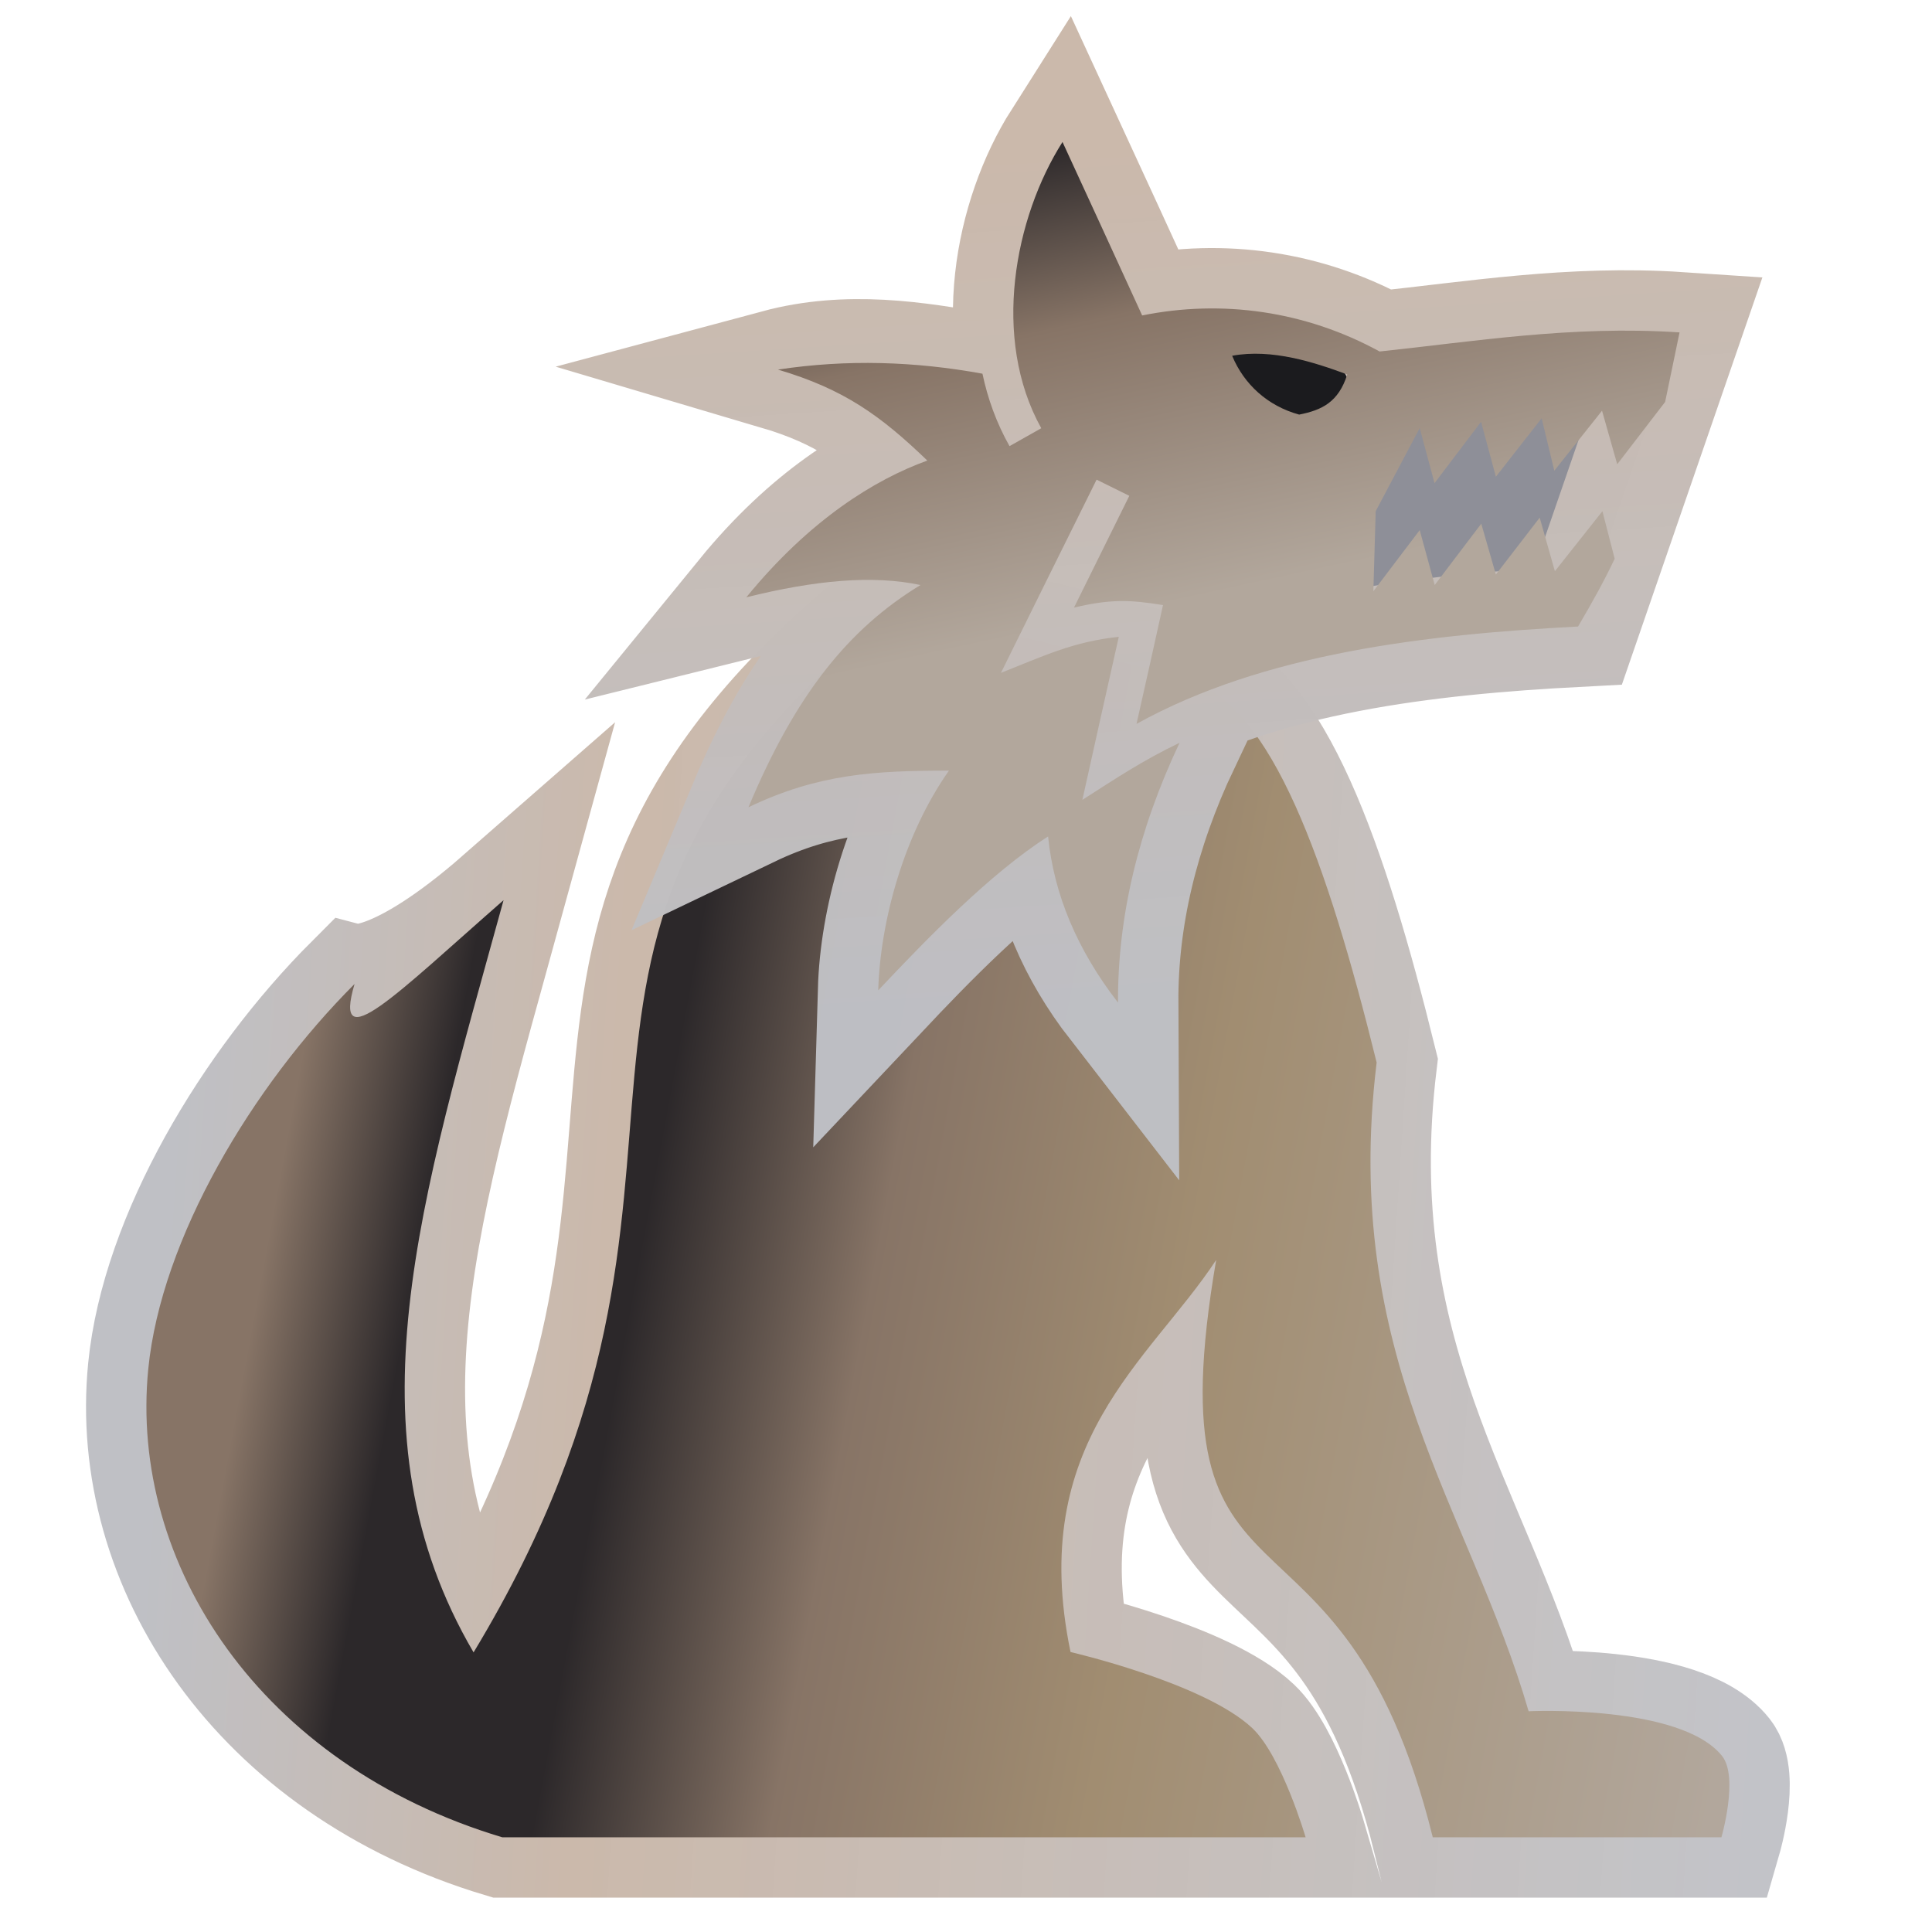
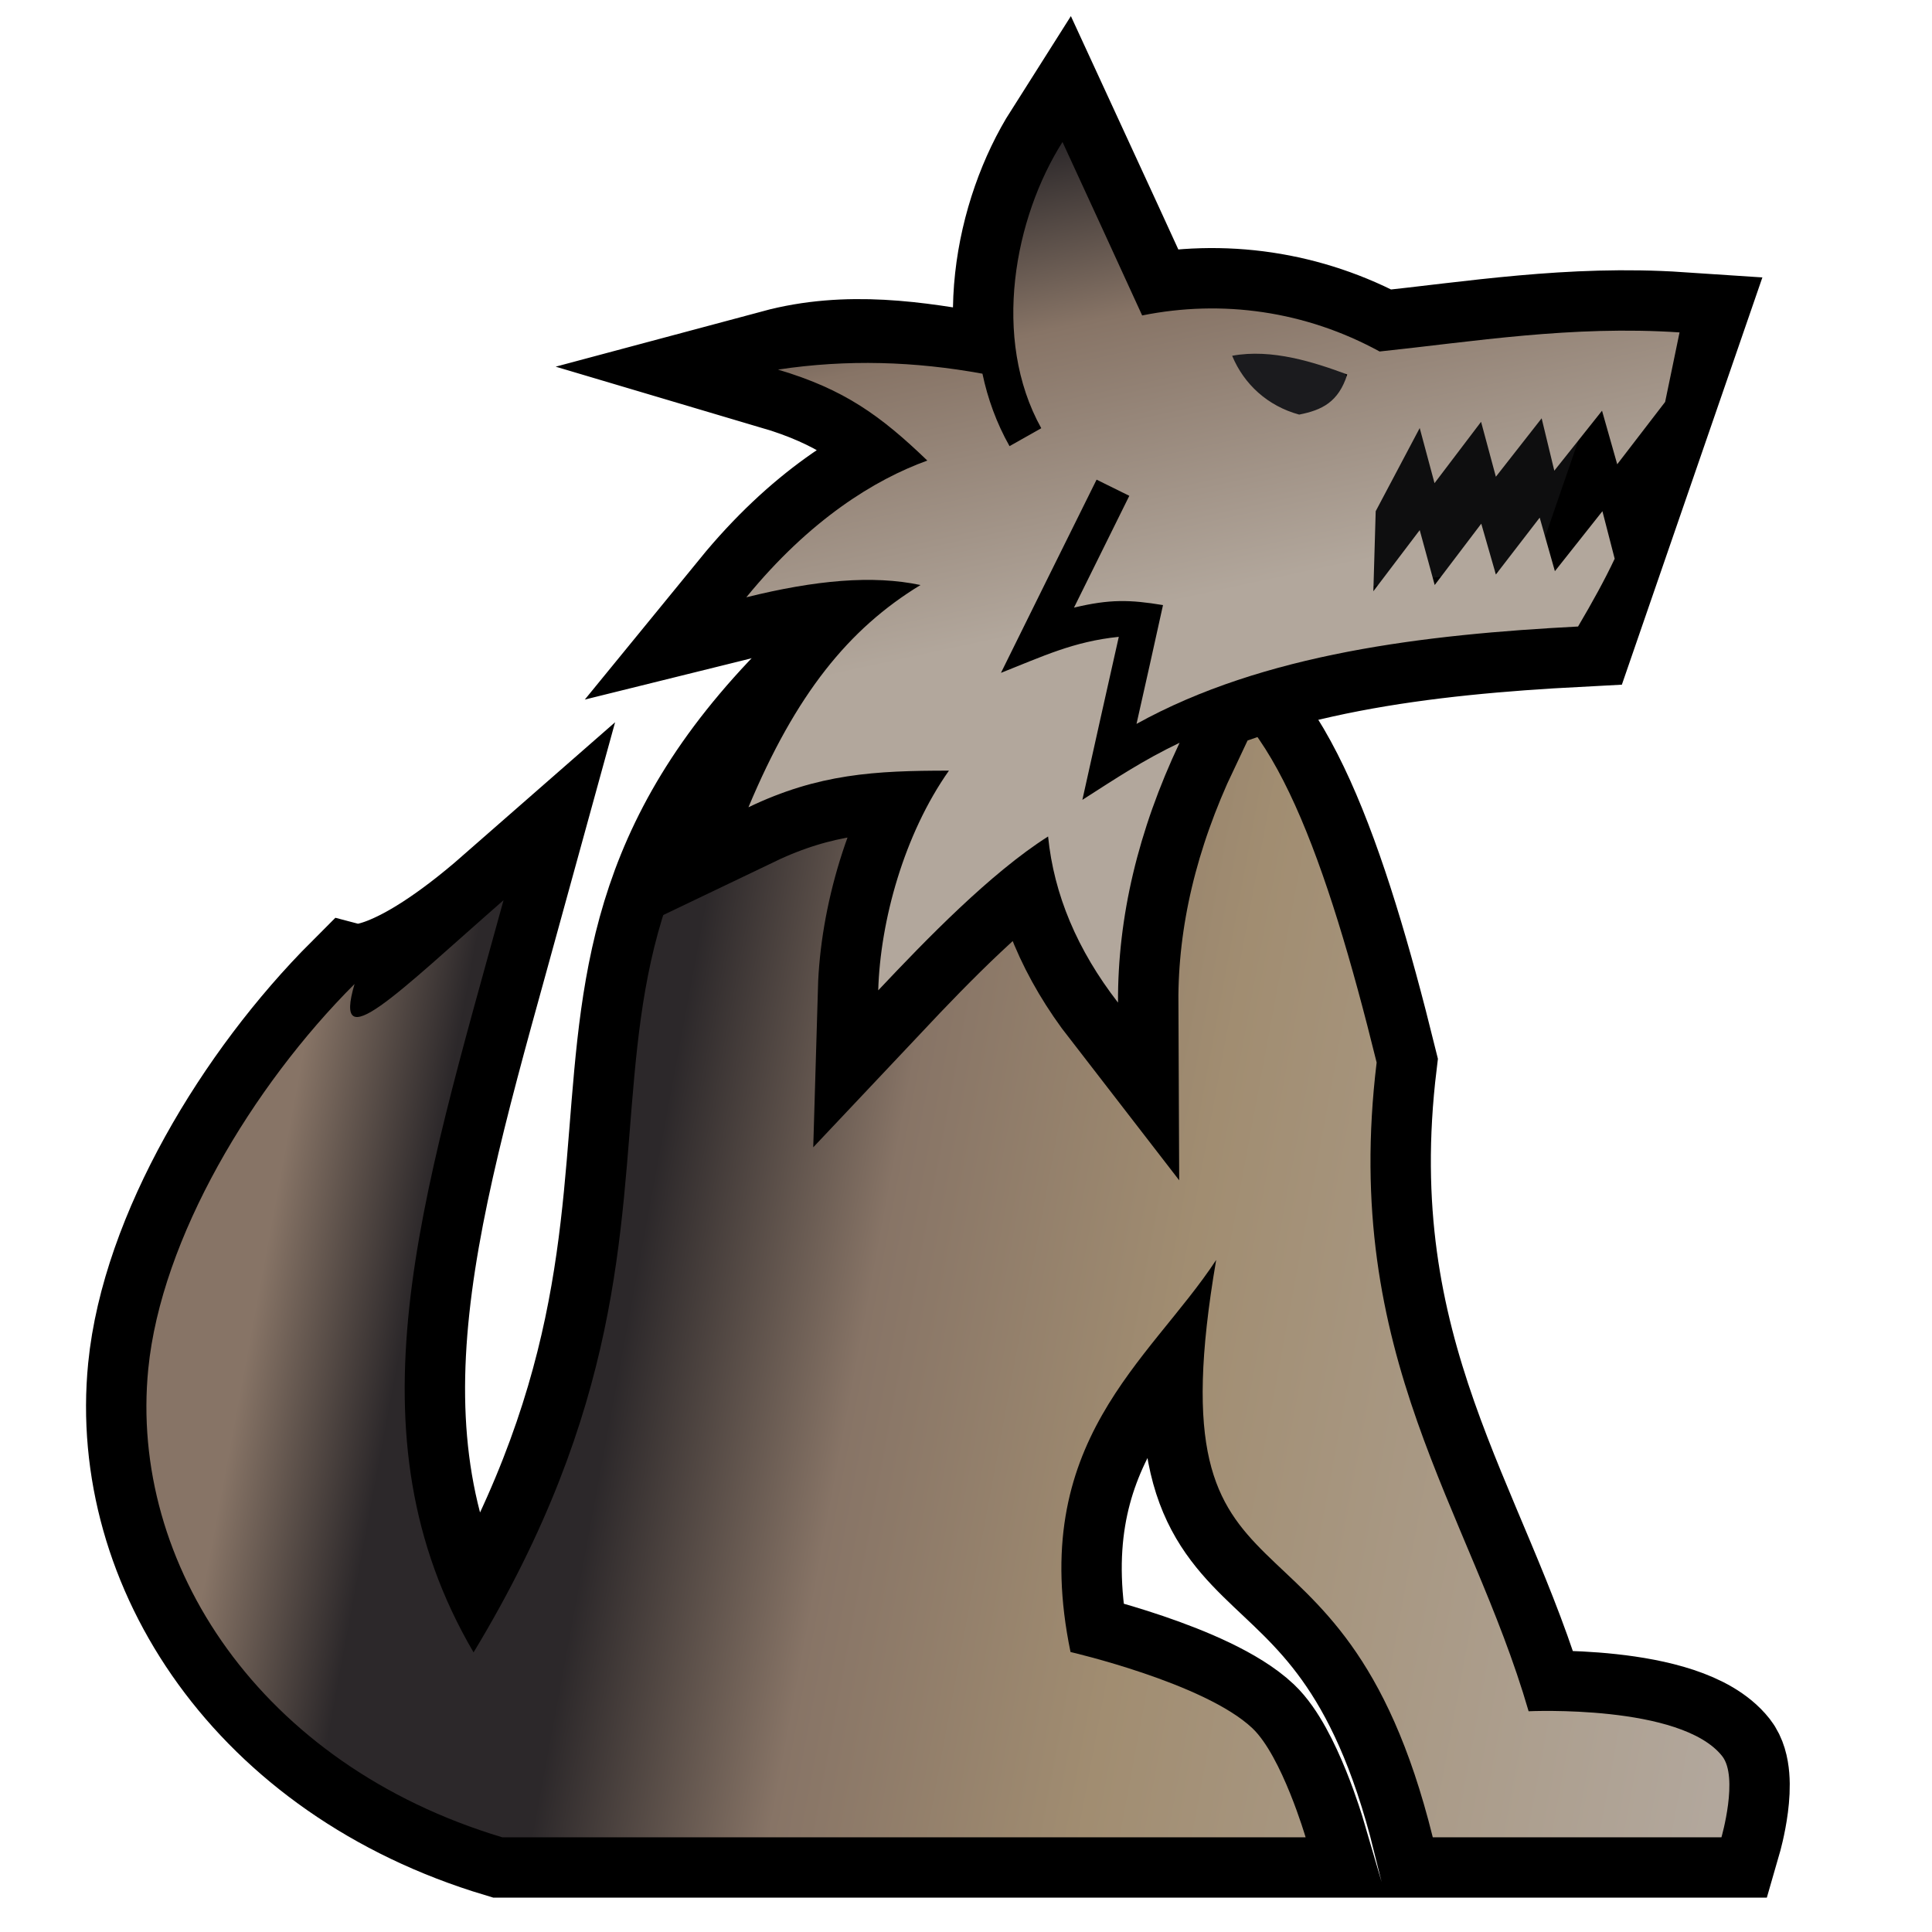
<svg xmlns="http://www.w3.org/2000/svg" xmlns:xlink="http://www.w3.org/1999/xlink" style="height: 512px; width: 512px;" viewBox="0 0 512 512" version="1.1" id="svg8">
  <defs id="defs12">
-     <linearGradient id="linearGradient914">
-       <stop style="stop-color:#bfc0c5;stop-opacity:1;" offset="0" id="stop910" />
-       <stop id="stop918" offset="0.274" style="stop-color:#cbb9ab;stop-opacity:1" />
-       <stop style="stop-color:#bfc0c5;stop-opacity:0.944" offset="1" id="stop912" />
-     </linearGradient>
-     <linearGradient id="linearGradient904">
-       <stop style="stop-color:#cbb9ab;stop-opacity:1" offset="0" id="stop900" />
-       <stop style="stop-color:#bfc0c5;stop-opacity:0.98" offset="1" id="stop902" />
-     </linearGradient>
    <linearGradient id="linearGradient862">
      <stop style="stop-color:#877466;stop-opacity:1" offset="0" id="stop858" />
      <stop id="stop870" offset="0.018" style="stop-color:#877466;stop-opacity:1" />
      <stop style="stop-color:#2c282a;stop-opacity:1" offset="0.115" id="stop874" />
      <stop style="stop-color:#2c282a;stop-opacity:1" offset="0.255" id="stop872" />
      <stop id="stop866" offset="0.406" style="stop-color:#877466;stop-opacity:1" />
      <stop style="stop-color:#a18d71;stop-opacity:1" offset="0.605" id="stop868" />
      <stop style="stop-color:#b2a79c;stop-opacity:1" offset="1" id="stop860" />
    </linearGradient>
    <linearGradient id="linearGradient833">
      <stop style="stop-color:#2c282a;stop-opacity:1" offset="0" id="stop829" />
      <stop id="stop848" offset="0.382" style="stop-color:#877466;stop-opacity:1" />
      <stop style="stop-color:#b2a79c;stop-opacity:1" offset="1" id="stop831" />
    </linearGradient>
    <linearGradient xlink:href="#linearGradient833" id="linearGradient835" x1="181.892" y1="30.276" x2="228.742" y2="246.148" gradientUnits="userSpaceOnUse" />
    <linearGradient xlink:href="#linearGradient862" id="linearGradient864" x1="67.903" y1="304.75" x2="472.265" y2="379.954" gradientUnits="userSpaceOnUse" />
-     <linearGradient xlink:href="#linearGradient904" id="linearGradient906" x1="-54.375" y1="242.939" x2="508.145" y2="242.939" gradientUnits="userSpaceOnUse" />
-     <linearGradient xlink:href="#linearGradient904" id="linearGradient908" gradientUnits="userSpaceOnUse" x1="181.892" y1="30.276" x2="207.769" y2="431.459" />
-     <linearGradient xlink:href="#linearGradient914" id="linearGradient916" x1="45.429" y1="295.277" x2="474.896" y2="323.561" gradientUnits="userSpaceOnUse" />
  </defs>
-   <path style="fill:none;fill-opacity:1;stroke:url(#linearGradient916);stroke-width:32;stroke-miterlimit:4;stroke-dasharray:none;stroke-opacity:1" id="path819" d="M 237.3,161.4 C 123.146,252.793 204.217,307.7 125.5,437.9 91.48,379.8 111.447,318.554 133.447,238.554 105.194,263.293 93.962,260.764 93.962,260.764 66.843,287.883 42.714,328.195 39.292,362.796 34.187,414.411 68.916,467.65 133.1,486.9 H 346 c 0,0 -6.3,-21.5 -14.1,-28.9 -12.7,-12 -48.2,-20.2 -48.2,-20.2 -11.534,-55.762 20.917,-76.998 38.6,-103.9 -17.42,101.519 33.099,54.966 57.4,153 h 76.5 c 0,0 4.6,-15.9 0.2,-21.5 C 445.5,451.6 405.1,453.5 405.1,453.5 389.55,399.9 355.348,359.599 364.825,281.575 351.675,228.3 336.95,186.8 315.1,180.3 293.4,173.8 260.8,166.2 237.3,161.4 Z" />
+   <path style="fill:none;fill-opacity:1;stroke:#000000;stroke-width:32;stroke-miterlimit:4;stroke-dasharray:none;stroke-opacity:1" id="path819" d="M 237.3,161.4 C 123.146,252.793 204.217,307.7 125.5,437.9 91.48,379.8 111.447,318.554 133.447,238.554 105.194,263.293 93.962,260.764 93.962,260.764 66.843,287.883 42.714,328.195 39.292,362.796 34.187,414.411 68.916,467.65 133.1,486.9 H 346 c 0,0 -6.3,-21.5 -14.1,-28.9 -12.7,-12 -48.2,-20.2 -48.2,-20.2 -11.534,-55.762 20.917,-76.998 38.6,-103.9 -17.42,101.519 33.099,54.966 57.4,153 h 76.5 c 0,0 4.6,-15.9 0.2,-21.5 C 445.5,451.6 405.1,453.5 405.1,453.5 389.55,399.9 355.348,359.599 364.825,281.575 351.675,228.3 336.95,186.8 315.1,180.3 293.4,173.8 260.8,166.2 237.3,161.4 Z" />
  <path d="M 237.3,161.4 C 123.146,252.793 204.217,307.7 125.5,437.9 91.48,379.8 111.447,318.554 133.447,238.554 105.194,263.293 88.012,280.89 93.962,260.764 66.843,287.883 42.714,328.195 39.292,362.796 34.187,414.411 68.916,467.65 133.1,486.9 H 346 c 0,0 -6.3,-21.5 -14.1,-28.9 -12.7,-12 -48.2,-20.2 -48.2,-20.2 -11.534,-55.762 20.917,-76.998 38.6,-103.9 -17.42,101.519 33.099,54.966 57.4,153 h 76.5 c 0,0 4.6,-15.9 0.2,-21.5 C 445.5,451.6 405.1,453.5 405.1,453.5 389.55,399.9 355.348,359.599 364.825,281.575 351.675,228.3 336.95,186.8 315.1,180.3 293.4,173.8 260.8,166.2 237.3,161.4 Z" id="path830" style="fill:url(#linearGradient864);fill-opacity:1;stroke:none;stroke-opacity:1;stroke-width:8;stroke-miterlimit:4;stroke-dasharray:none" />
-   <g style="fill:#8e8f98;stroke:url(#linearGradient906);stroke-opacity:1;stroke-width:56.288;stroke-miterlimit:4;stroke-dasharray:none;stroke-linejoin:miter;stroke-linecap:butt;fill-opacity:1" id="g817" transform="matrix(0.5685058,0,0,0.5685058,178.167,20.41597)" class="">
-     <path style="fill:#8e8f98;fill-opacity:1;stroke:url(#linearGradient908);stroke-width:56.288;stroke-linecap:butt;stroke-linejoin:miter;stroke-miterlimit:4;stroke-dasharray:none;stroke-opacity:1" id="path815" d="m 181.892,30.276 c -22.335,35.192 -33.231,91.484 -9.897,133.431 l -14.799,8.353 c -6.083,-10.805 -10.169,-22.154 -12.62,-33.775 -31.324,-5.72 -62.976,-10.572 -95.316,-1.907 30.934,9.17 47.912,21.518 69.621,42.401 -24.351,8.807 -54.704,27.42 -84.375,63.738 32.205,-7.99 58.862,-10.441 81.197,-5.72 -33.539,20.429 -58.163,50.936 -80.208,103.596 32.595,-15.617 58.916,-17.069 93.464,-17.069 -20.946,29.69 -32.023,70.093 -32.967,102.416 22.254,-23.607 52.307,-54.658 79.182,-71.727 2.724,27.148 13.619,52.933 32.595,77.448 -0.182,-39.859 9.352,-80.171 28.691,-121.12 -17.069,8.171 -29.417,16.434 -45.306,26.603 5.629,-25.332 11.258,-50.663 16.979,-75.995 -21.155,2.179 -35.41,9.079 -54.931,16.797 14.799,-30.053 29.69,-60.015 44.58,-90.068 l 15.253,7.536 -25.786,52.116 c 16.706,-3.995 26.058,-3.723 41.493,-1.18 -4.086,18.522 -8.171,36.953 -12.348,55.385 59.289,-32.868 134.648,-41.675 205.831,-45.397 l 47.304,-137.099 c -50.391,-3.359 -96.514,4.358 -139.823,8.898 C 295.204,109.049 256.344,103.601 219.027,111.137 206.679,84.18 194.331,57.224 181.892,30.276 Z M 314.634,138.648 c -4.086,12.893 -11.803,16.615 -22.426,18.704 -14.618,-3.995 -25.695,-14.073 -31.233,-27.42 18.522,-3.45 38.497,3.087 53.659,8.716 z" />
+   <g style="fill:#0e0e0f;stroke:#000000;stroke-opacity:1;stroke-width:56.288;stroke-miterlimit:4;stroke-dasharray:none;stroke-linejoin:miter;stroke-linecap:butt;fill-opacity:1" id="g817" transform="matrix(0.5685058,0,0,0.5685058,178.167,20.41597)" class="">
+     <path style="fill:#0e0e0f;fill-opacity:1;stroke:#000000;stroke-width:56.288;stroke-linecap:butt;stroke-linejoin:miter;stroke-miterlimit:4;stroke-dasharray:none;stroke-opacity:1" id="path815" d="m 181.892,30.276 c -22.335,35.192 -33.231,91.484 -9.897,133.431 l -14.799,8.353 c -6.083,-10.805 -10.169,-22.154 -12.62,-33.775 -31.324,-5.72 -62.976,-10.572 -95.316,-1.907 30.934,9.17 47.912,21.518 69.621,42.401 -24.351,8.807 -54.704,27.42 -84.375,63.738 32.205,-7.99 58.862,-10.441 81.197,-5.72 -33.539,20.429 -58.163,50.936 -80.208,103.596 32.595,-15.617 58.916,-17.069 93.464,-17.069 -20.946,29.69 -32.023,70.093 -32.967,102.416 22.254,-23.607 52.307,-54.658 79.182,-71.727 2.724,27.148 13.619,52.933 32.595,77.448 -0.182,-39.859 9.352,-80.171 28.691,-121.12 -17.069,8.171 -29.417,16.434 -45.306,26.603 5.629,-25.332 11.258,-50.663 16.979,-75.995 -21.155,2.179 -35.41,9.079 -54.931,16.797 14.799,-30.053 29.69,-60.015 44.58,-90.068 l 15.253,7.536 -25.786,52.116 c 16.706,-3.995 26.058,-3.723 41.493,-1.18 -4.086,18.522 -8.171,36.953 -12.348,55.385 59.289,-32.868 134.648,-41.675 205.831,-45.397 l 47.304,-137.099 c -50.391,-3.359 -96.514,4.358 -139.823,8.898 C 295.204,109.049 256.344,103.601 219.027,111.137 206.679,84.18 194.331,57.224 181.892,30.276 Z M 314.634,138.648 c -4.086,12.893 -11.803,16.615 -22.426,18.704 -14.618,-3.995 -25.695,-14.073 -31.233,-27.42 18.522,-3.45 38.497,3.087 53.659,8.716 z" />
  </g>
  <ellipse style="opacity:1;vector-effect:none;fill:#1b1b1e;fill-opacity:1;stroke:none;stroke-width:32;stroke-linecap:butt;stroke-linejoin:miter;stroke-miterlimit:4;stroke-dasharray:none;stroke-dashoffset:0;stroke-opacity:1;paint-order:normal" id="path887" cx="338.25" cy="106.5" rx="20.25" ry="17" />
  <g class="" transform="matrix(0.5685058,0,0,0.5685058,178.167,20.41597)" id="g6-7" style="fill:url(#linearGradient835);stroke:none;stroke-opacity:1;stroke-width:14.072;stroke-miterlimit:4;stroke-dasharray:none;stroke-linejoin:miter;stroke-linecap:butt;fill-opacity:1">
    <path d="m 181.892,30.276 c -22.335,35.192 -33.231,91.484 -9.897,133.431 l -14.799,8.353 c -6.083,-10.805 -10.169,-22.154 -12.62,-33.775 -31.324,-5.72 -63.029,-6.81 -95.316,-1.907 30.934,9.17 47.912,21.518 69.621,42.401 -24.351,8.807 -54.704,27.42 -84.375,63.738 32.205,-7.99 58.862,-10.441 81.197,-5.72 -33.539,20.429 -58.163,50.936 -80.208,103.596 32.595,-15.617 58.916,-17.069 93.464,-17.069 -20.946,29.69 -32.023,70.093 -32.967,102.416 22.254,-23.607 52.307,-54.658 79.182,-71.727 2.724,27.148 13.619,52.933 32.595,77.448 -0.182,-39.859 9.352,-80.171 28.691,-121.12 -17.069,8.171 -29.417,16.434 -45.306,26.603 5.629,-25.332 11.258,-50.663 16.979,-75.995 -21.155,2.179 -35.41,9.079 -54.931,16.797 14.799,-30.053 29.69,-60.015 44.58,-90.068 l 15.253,7.536 -25.786,52.116 c 16.706,-3.995 26.058,-3.723 41.493,-1.18 -4.086,18.522 -8.171,36.953 -12.348,55.385 59.289,-32.868 134.648,-41.675 205.831,-45.397 6.9,-11.712 12.53,-21.972 17.069,-31.596 l -5.72,-22.154 -22.154,27.965 -7.082,-24.968 -20.429,26.512 -6.81,-23.697 -21.7,28.6 -6.991,-25.604 -21.609,28.509 1.09,-37.316 20.52,-38.769 6.9,25.695 21.7,-28.6 6.9,25.604 21.337,-27.238 5.902,24.424 22.245,-27.965 7.082,24.968 22.335,-29.054 c 2.088,-9.806 4.177,-20.338 6.719,-32.414 -50.391,-3.359 -96.514,4.358 -139.823,8.898 C 295.204,109.049 256.344,103.601 219.027,111.137 206.679,84.18 194.331,57.224 181.892,30.276 Z M 314.634,138.648 c -4.086,12.893 -11.803,16.615 -22.426,18.704 -14.618,-3.995 -25.695,-14.073 -31.233,-27.42 18.522,-3.45 38.497,3.087 53.659,8.716 z" id="path4-3" style="fill:url(#linearGradient835);fill-opacity:1;stroke-width:14.072;stroke:none;stroke-opacity:1;stroke-miterlimit:4;stroke-dasharray:none;stroke-linejoin:miter;stroke-linecap:butt" />
  </g>
</svg>
